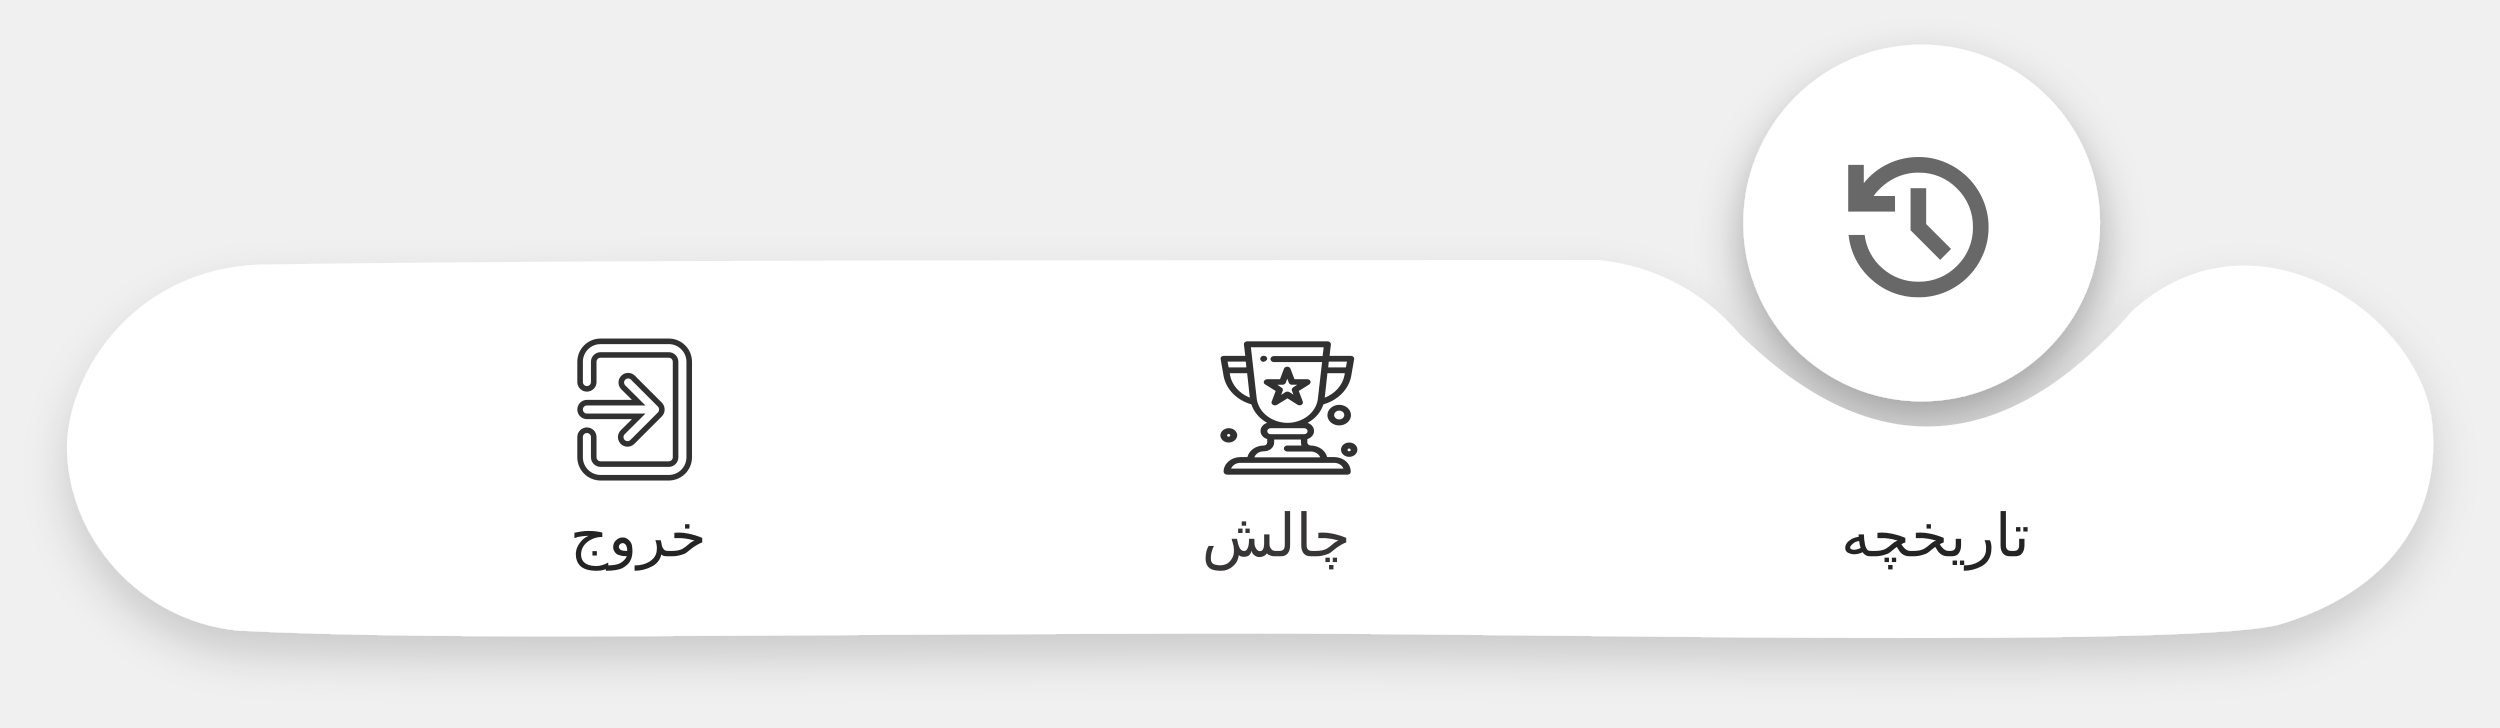
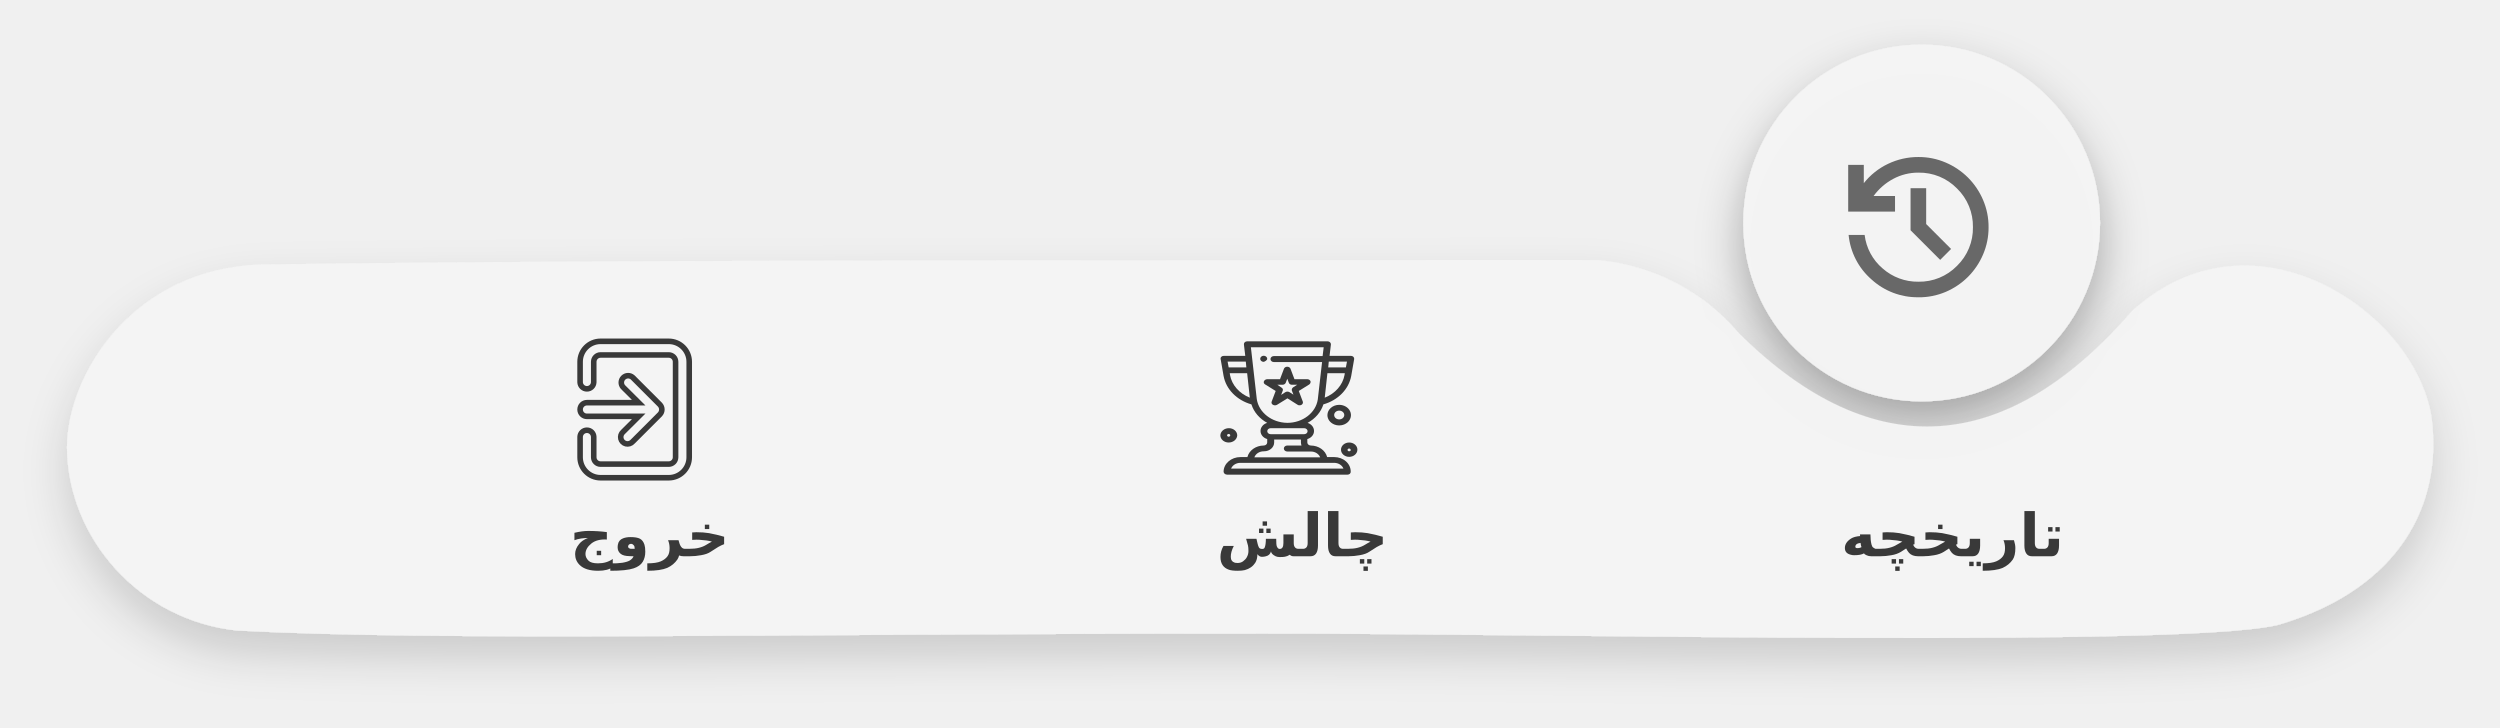
<svg xmlns="http://www.w3.org/2000/svg" style="width:100%;" height="97.835" viewBox="0 0 336.311 97.835">
+   <style>
+ @font-face {
+   font-family: 'PEYDA-BLACK';
+   src: url('../fonts/peyda/PEYDA-BLACK.TTF');
+ }
+ text
+ {
+ font-weight: bolder;
+ }
+ </style>
  <defs>
    <filter id="Rectangle_17324" x="225.512" y="0" width="66" height="66" filterUnits="userSpaceOnUse">
      <feOffset dy="3" input="SourceAlpha" />
      <feGaussianBlur stdDeviation="3" result="blur" />
      <feFlood flood-opacity="0.322" />
      <feComposite operator="in" in2="blur" />
      <feComposite in="SourceGraphic" />
    </filter>
    <filter id="Path_4145" x="0" y="28.994" width="336.331" height="68.84" filterUnits="userSpaceOnUse">
      <feOffset dy="3" input="SourceAlpha" />
      <feGaussianBlur stdDeviation="3" result="blur-2" />
      <feFlood flood-opacity="0.161" />
      <feComposite operator="in" in2="blur-2" />
      <feComposite in="SourceGraphic" />
    </filter>
  </defs>
  <g id="Group_1298" data-name="Group 1298" transform="translate(-1.498 -513.001)">
    <g transform="matrix(1, 0, 0, 1, 1.5, 513)" filter="url(#Rectangle_17324)">
-       <rect id="Rectangle_17324-2" data-name="Rectangle 17324" width="48" height="48" rx="24" transform="translate(234.51 6)" fill="#fff" />
+       <rect id="Rectangle_17324-2" data-name="Rectangle 17324" width="48" height="48" rx="24" transform="translate(234.51 6)" fill="#f3f3f3f7" />
    </g>
    <g transform="matrix(1, 0, 0, 1, 1.5, 513)" filter="url(#Path_4145)">
-       <path id="Path_4145-2" data-name="Path 4145" d="M164.183,4.981c13.687,0,34.578-.021,49.482-.021a28.242,28.242,0,0,1,19.025,9.88c18.141,17.9,36.032,16.342,52.944-3.087,16.194-14.609,37.87.054,40.184,14.224,1.643,12.01-4.492,23.029-19.856,27.823-9.167,3.437-98.284,1.4-137.075,1.4-65.361,0-110.03,1.068-138.239-.4C17.433,53.4,7.834,42.283,7.745,30.14c.089-10.062,9.079-24.113,26.19-24.58C60.26,5.16,101.935,4.981,164.183,4.981Z" transform="translate(1.26 30.03)" fill="#fff" />
+       <path id="Path_4145-2" data-name="Path 4145" d="M164.183,4.981c13.687,0,34.578-.021,49.482-.021a28.242,28.242,0,0,1,19.025,9.88c18.141,17.9,36.032,16.342,52.944-3.087,16.194-14.609,37.87.054,40.184,14.224,1.643,12.01-4.492,23.029-19.856,27.823-9.167,3.437-98.284,1.4-137.075,1.4-65.361,0-110.03,1.068-138.239-.4C17.433,53.4,7.834,42.283,7.745,30.14c.089-10.062,9.079-24.113,26.19-24.58C60.26,5.16,101.935,4.981,164.183,4.981Z" transform="translate(1.26 30.03)" fill="#f3f3f3f7" />
    </g>
-     <text id="چالش" transform="translate(158.164 587.831)" fill="#373535" font-size="8" font-family="'PEYDA-BLACK'" font-weight="500">
-       <tspan x="5" y="0">چالش</tspan>
+     <text id="چالش" transform="translate(158.164 587.831)" fill="#393939" font-size="8" font-family="'PEYDA-BLACK'" font-weight="500">
+       <tspan x="7" y="0">چالش</tspan>
    </text>
-     <text id="خروج" transform="translate(76.164 587.831)" fill="#242424" font-size="8" font-family="'PEYDA-BLACK'" font-weight="500">
+     <text id="خروج" transform="translate(76.164 587.831)" fill="#393939" font-size="8" font-family="'PEYDA-BLACK'" font-weight="500">
      <tspan x="2" y="0">خروج</tspan>
    </text>
-     <text id="تاریخچه" transform="translate(244.164 587.831)" fill="#242424" font-size="8" font-family="'PEYDA-BLACK'" font-weight="500">
+     <text id="تاریخچه" transform="translate(244.164 587.831)" fill="#393939" font-size="8" font-family="'PEYDA-BLACK'" font-weight="500">
      <tspan x="5" y="0">تاریخچه</tspan>
    </text>
    <path id="history_FILL0_wght400_GRAD0_opsz24" d="M129.438-821.125a9.166,9.166,0,0,1-6.3-2.395,9.1,9.1,0,0,1-3.081-5.986h2.155A7.011,7.011,0,0,0,124.633-825a7.119,7.119,0,0,0,4.811,1.783,7.082,7.082,0,0,0,5.2-2.137,7.081,7.081,0,0,0,2.137-5.2,7.083,7.083,0,0,0-2.137-5.2,7.082,7.082,0,0,0-5.2-2.137,7.08,7.08,0,0,0-3.382.838,7.8,7.8,0,0,0-2.648,2.307H126.3v2.1H120v-6.292h2.1v2.464a9.157,9.157,0,0,1,3.264-2.6,9.36,9.36,0,0,1,4.077-.917,9.131,9.131,0,0,1,3.684.747,9.6,9.6,0,0,1,2.993,2.019,9.6,9.6,0,0,1,2.019,2.993,9.131,9.131,0,0,1,.747,3.684,9.131,9.131,0,0,1-.747,3.684,9.6,9.6,0,0,1-2.019,2.993,9.591,9.591,0,0,1-2.993,2.019,9.13,9.13,0,0,1-3.684.732Zm2.937-5.029-3.985-3.984V-835.8h2.1v4.824l3.352,3.352Z" transform="translate(130.125 1374.115)" fill="#686868" />
    <g id="Group_1188" data-name="Group 1188" transform="translate(-123.681 237.968)">
      <g id="_335_Bubble_chat_comment" data-name="335, Bubble, chat, comment" transform="translate(203.216 320.95)">
-         <path id="Path_4146" data-name="Path 4146" d="M4,11.175a.918.918,0,0,0,.918.918h6.964l-2.11,2.1a.921.921,0,1,0,1.3,1.3l3.67-3.67a.949.949,0,0,0,0-1.3l-3.67-3.67a.921.921,0,0,0-1.3,1.3l2.11,2.1H4.918A.918.918,0,0,0,4,11.175ZM15.928,2H6.753A2.753,2.753,0,0,0,4,4.753V7.505a.918.918,0,0,0,1.835,0V4.753a.918.918,0,0,1,.918-.918h9.175a.917.917,0,0,1,.917.918V17.6a.917.917,0,0,1-.917.917H6.753a.918.918,0,0,1-.918-.917V14.845a.918.918,0,0,0-1.835,0V17.6A2.753,2.753,0,0,0,6.753,20.35h9.175A2.752,2.752,0,0,0,18.68,17.6V4.753A2.753,2.753,0,0,0,15.928,2Z" transform="translate(-4 -2)" fill="none" stroke="#313131" stroke-width="0.75" />
+         <path id="Path_4146" data-name="Path 4146" d="M4,11.175a.918.918,0,0,0,.918.918h6.964l-2.11,2.1a.921.921,0,1,0,1.3,1.3l3.67-3.67a.949.949,0,0,0,0-1.3l-3.67-3.67a.921.921,0,0,0-1.3,1.3l2.11,2.1H4.918A.918.918,0,0,0,4,11.175ZM15.928,2H6.753A2.753,2.753,0,0,0,4,4.753V7.505a.918.918,0,0,0,1.835,0V4.753a.918.918,0,0,1,.918-.918h9.175a.917.917,0,0,1,.917.918V17.6a.917.917,0,0,1-.917.917H6.753a.918.918,0,0,1-.918-.917V14.845a.918.918,0,0,0-1.835,0V17.6A2.753,2.753,0,0,0,6.753,20.35h9.175A2.752,2.752,0,0,0,18.68,17.6V4.753A2.753,2.753,0,0,0,15.928,2Z" transform="translate(-4 -2)" fill="none" stroke="#393939" stroke-width="0.75" />
      </g>
    </g>
    <g id="B71_Award_Cup_Winner" data-name="B71 ,Award ,Cup ,Winner" transform="translate(165.668 558.909)">
      <g id="Group_1160" data-name="Group 1160" transform="translate(-0.003 0.009)">
        <g id="Path_3114" data-name="Path 3114" transform="translate(-326.748 -157.209)" fill="none">
          <path d="M342.049,172.78h-.937a2.218,2.218,0,0,0-2.2-1.555.448.448,0,0,1-.468-.4v-.466a1.113,1.113,0,0,0,.036-2.177,4.385,4.385,0,0,0,2.124-2.487,5.075,5.075,0,0,0,3.744-3.824l.4-2.27a.348.348,0,0,0-.1-.3.464.464,0,0,0-.329-.13h-2.878l.18-1.524a.363.363,0,0,0-.109-.3.48.48,0,0,0-.323-.135H330.351a.464.464,0,0,0-.329.13.348.348,0,0,0-.1.3l.18,1.524h-2.88a.443.443,0,0,0-.339.122.329.329,0,0,0-.093.31l.4,2.27a5.075,5.075,0,0,0,3.744,3.824,4.385,4.385,0,0,0,2.124,2.487,1.108,1.108,0,0,0,0,2.176v.466a.448.448,0,0,1-.468.4,2.219,2.219,0,0,0-2.2,1.555h-.935a2.145,2.145,0,0,0-2.268,1.959.448.448,0,0,0,.468.4h16.2a.454.454,0,0,0,.32-.117.341.341,0,0,0,.112-.287,1.817,1.817,0,0,0-.646-1.389A2.389,2.389,0,0,0,342.049,172.78Zm-1.26-7.991.36-3.3h2.34l-.036.249a4.161,4.161,0,0,1-2.662,3.047Zm2.991-4.85-.144.777H341.26l.073-.777Zm-13.608,0,.072.777h-2.376l-.145-.777Zm-2.124,1.8-.036-.249h2.34l.36,3.3a4.161,4.161,0,0,1-2.666-3.047Zm3.6,3.234-.792-6.965h9.792l-.144,1.181h-6.551a.408.408,0,1,0,0,.808h6.48l-.577,5.037a3.994,3.994,0,0,1-4.1,3.14,4.045,4.045,0,0,1-4.1-3.2Zm6.372,3.918a.408.408,0,1,1,0,.808h-4.5a.408.408,0,1,1,0-.808ZM332.62,172a1.285,1.285,0,0,0,1.368-1.181v-.4h3.6v.4a1.607,1.607,0,0,0,.072.4h-1.908a.408.408,0,1,0,0,.808h3.165a1.321,1.321,0,0,1,1.26.777h-8.853a1.318,1.318,0,0,1,1.3-.807Zm-4.428,2.332a1.321,1.321,0,0,1,1.26-.777h12.6a1.321,1.321,0,0,1,1.26.777Z" stroke="none" />
-           <path d="M 343.864 175.143 C 343.86 175.143 343.856 175.143 343.852 175.143 L 327.651 175.143 C 327.396 175.14 327.189 174.961 327.183 174.738 C 327.198 173.653 328.209 172.78 329.451 172.78 L 330.386 172.78 C 330.614 171.877 331.525 171.232 332.583 171.225 C 332.838 171.223 333.045 171.044 333.051 170.821 L 333.051 170.355 C 332.514 170.2 332.151 169.761 332.151 169.267 C 332.151 168.773 332.514 168.334 333.051 168.179 C 332.012 167.611 331.254 166.723 330.927 165.691 C 328.957 165.131 327.511 163.654 327.183 161.867 L 326.787 159.597 C 326.761 159.487 326.796 159.372 326.88 159.287 C 326.965 159.202 327.09 159.157 327.219 159.165 L 330.099 159.165 L 329.919 157.641 C 329.902 157.532 329.94 157.422 330.022 157.339 C 330.105 157.256 330.224 157.209 330.35 157.209 C 330.35 157.209 330.351 157.209 330.351 157.209 L 341.187 157.209 C 341.311 157.213 341.428 157.262 341.51 157.344 C 341.591 157.426 341.631 157.533 341.619 157.641 L 341.439 159.165 L 344.317 159.165 C 344.441 159.164 344.563 159.212 344.646 159.295 C 344.729 159.378 344.766 159.488 344.749 159.597 L 344.353 161.867 C 344.025 163.654 342.579 165.131 340.609 165.691 C 340.282 166.723 339.524 167.611 338.485 168.179 C 339.007 168.346 339.352 168.782 339.349 169.267 C 339.351 169.762 338.988 170.202 338.449 170.356 L 338.449 170.822 C 338.455 171.045 338.662 171.223 338.917 171.226 C 339.974 171.233 340.886 171.878 341.113 172.78 L 342.049 172.78 C 342.056 172.78 342.062 172.78 342.069 172.78 C 342.657 172.78 343.222 172.985 343.637 173.349 C 344.058 173.718 344.291 174.218 344.284 174.738 C 344.295 174.844 344.255 174.948 344.172 175.026 C 344.092 175.1 343.98 175.143 343.864 175.143 Z M 343.309 174.334 C 343.125 173.865 342.618 173.553 342.049 173.556 L 329.452 173.556 C 329.448 173.556 329.444 173.556 329.439 173.556 C 328.877 173.556 328.376 173.868 328.192 174.334 L 343.309 174.334 Z M 332.582 172.003 C 332.007 172.003 331.497 172.329 331.324 172.81 L 340.176 172.81 C 339.991 172.341 339.485 172.028 338.916 172.033 L 335.751 172.033 C 335.496 172.033 335.289 171.852 335.289 171.629 C 335.289 171.405 335.496 171.224 335.751 171.224 L 337.659 171.224 C 337.618 171.093 337.594 170.957 337.587 170.82 L 337.587 170.416 L 333.988 170.416 L 333.988 170.82 C 333.983 171.474 333.375 172.002 332.628 172.002 C 332.625 172.002 332.622 172.002 332.62 172.002 L 332.619 172.003 C 332.606 172.003 332.594 172.003 332.582 172.003 Z M 333.52 168.893 C 333.265 168.893 333.057 169.074 333.057 169.297 C 333.057 169.52 333.265 169.701 333.52 169.701 L 338.02 169.701 C 338.276 169.701 338.483 169.52 338.483 169.297 C 338.483 169.074 338.276 168.893 338.02 168.893 L 333.52 168.893 Z M 330.856 158.009 L 331.648 164.975 L 331.648 164.976 C 331.917 166.784 333.663 168.147 335.75 168.176 C 335.751 168.176 335.751 168.176 335.752 168.176 C 337.827 168.176 339.581 166.833 339.855 165.036 L 340.432 159.999 L 333.952 159.999 C 333.697 159.999 333.49 159.818 333.49 159.595 C 333.49 159.372 333.697 159.191 333.952 159.191 L 340.504 159.191 L 340.648 158.009 L 330.856 158.009 Z M 341.15 161.494 L 340.79 164.789 L 340.791 164.789 C 342.209 164.23 343.209 163.085 343.454 161.742 L 343.49 161.494 L 341.15 161.494 Z M 328.047 161.741 C 328.292 163.084 329.294 164.229 330.713 164.788 L 330.352 161.492 L 328.012 161.492 L 328.049 161.741 L 328.047 161.741 Z M 341.333 159.94 L 341.26 160.717 L 343.637 160.717 L 343.781 159.94 L 341.333 159.94 Z M 330.244 160.717 L 330.173 159.94 L 327.723 159.94 L 327.868 160.717 L 330.244 160.717 Z" stroke="none" fill="#313131" />
+           <path d="M 343.864 175.143 C 343.86 175.143 343.856 175.143 343.852 175.143 L 327.651 175.143 C 327.396 175.14 327.189 174.961 327.183 174.738 C 327.198 173.653 328.209 172.78 329.451 172.78 L 330.386 172.78 C 330.614 171.877 331.525 171.232 332.583 171.225 C 332.838 171.223 333.045 171.044 333.051 170.821 L 333.051 170.355 C 332.514 170.2 332.151 169.761 332.151 169.267 C 332.151 168.773 332.514 168.334 333.051 168.179 C 332.012 167.611 331.254 166.723 330.927 165.691 C 328.957 165.131 327.511 163.654 327.183 161.867 L 326.787 159.597 C 326.761 159.487 326.796 159.372 326.88 159.287 C 326.965 159.202 327.09 159.157 327.219 159.165 L 330.099 159.165 L 329.919 157.641 C 329.902 157.532 329.94 157.422 330.022 157.339 C 330.105 157.256 330.224 157.209 330.35 157.209 C 330.35 157.209 330.351 157.209 330.351 157.209 L 341.187 157.209 C 341.311 157.213 341.428 157.262 341.51 157.344 C 341.591 157.426 341.631 157.533 341.619 157.641 L 341.439 159.165 L 344.317 159.165 C 344.441 159.164 344.563 159.212 344.646 159.295 C 344.729 159.378 344.766 159.488 344.749 159.597 L 344.353 161.867 C 344.025 163.654 342.579 165.131 340.609 165.691 C 340.282 166.723 339.524 167.611 338.485 168.179 C 339.007 168.346 339.352 168.782 339.349 169.267 C 339.351 169.762 338.988 170.202 338.449 170.356 L 338.449 170.822 C 338.455 171.045 338.662 171.223 338.917 171.226 C 339.974 171.233 340.886 171.878 341.113 172.78 L 342.049 172.78 C 342.056 172.78 342.062 172.78 342.069 172.78 C 342.657 172.78 343.222 172.985 343.637 173.349 C 344.058 173.718 344.291 174.218 344.284 174.738 C 344.295 174.844 344.255 174.948 344.172 175.026 C 344.092 175.1 343.98 175.143 343.864 175.143 Z M 343.309 174.334 C 343.125 173.865 342.618 173.553 342.049 173.556 L 329.452 173.556 C 329.448 173.556 329.444 173.556 329.439 173.556 C 328.877 173.556 328.376 173.868 328.192 174.334 L 343.309 174.334 Z M 332.582 172.003 C 332.007 172.003 331.497 172.329 331.324 172.81 L 340.176 172.81 C 339.991 172.341 339.485 172.028 338.916 172.033 L 335.751 172.033 C 335.496 172.033 335.289 171.852 335.289 171.629 C 335.289 171.405 335.496 171.224 335.751 171.224 L 337.659 171.224 C 337.618 171.093 337.594 170.957 337.587 170.82 L 337.587 170.416 L 333.988 170.416 L 333.988 170.82 C 333.983 171.474 333.375 172.002 332.628 172.002 C 332.625 172.002 332.622 172.002 332.62 172.002 L 332.619 172.003 C 332.606 172.003 332.594 172.003 332.582 172.003 Z M 333.52 168.893 C 333.265 168.893 333.057 169.074 333.057 169.297 C 333.057 169.52 333.265 169.701 333.52 169.701 L 338.02 169.701 C 338.276 169.701 338.483 169.52 338.483 169.297 C 338.483 169.074 338.276 168.893 338.02 168.893 L 333.52 168.893 Z M 330.856 158.009 L 331.648 164.975 L 331.648 164.976 C 331.917 166.784 333.663 168.147 335.75 168.176 C 335.751 168.176 335.751 168.176 335.752 168.176 C 337.827 168.176 339.581 166.833 339.855 165.036 L 340.432 159.999 L 333.952 159.999 C 333.697 159.999 333.49 159.818 333.49 159.595 C 333.49 159.372 333.697 159.191 333.952 159.191 L 340.504 159.191 L 340.648 158.009 L 330.856 158.009 Z M 341.15 161.494 L 340.79 164.789 L 340.791 164.789 C 342.209 164.23 343.209 163.085 343.454 161.742 L 343.49 161.494 L 341.15 161.494 Z M 328.047 161.741 C 328.292 163.084 329.294 164.229 330.713 164.788 L 330.352 161.492 L 328.012 161.492 L 328.049 161.741 L 328.047 161.741 Z M 341.333 159.94 L 341.26 160.717 L 343.637 160.717 L 343.781 159.94 L 341.333 159.94 Z M 330.244 160.717 L 330.173 159.94 L 327.723 159.94 L 327.868 160.717 L 330.244 160.717 Z" stroke="none" fill="#393939" />
        </g>
        <g id="Path_3115" data-name="Path 3115" transform="translate(-326.707 -183.116)" fill="none">
          <path d="M328.978,195.764a1.054,1.054,0,0,0-1.116-.964,1.09,1.09,0,0,0-1.154.964,1.054,1.054,0,0,0,1.116.964,1.09,1.09,0,0,0,1.154-.964Zm-1.368,0a.19.19,0,0,1,.132-.176.239.239,0,0,1,.236.04.172.172,0,0,1,.048.206.224.224,0,0,1-.417-.07Z" stroke="none" />
-           <path d="M 327.853 194.8 C 327.856 194.8 327.859 194.8 327.862 194.8 C 328.473 194.8 328.971 195.23 328.978 195.764 L 328.978 195.764 C 328.954 196.302 328.448 196.728 327.832 196.728 C 327.829 196.728 327.825 196.728 327.822 196.728 C 327.211 196.728 326.714 196.298 326.707 195.764 C 326.73 195.225 327.237 194.8 327.853 194.8 Z M 327.826 195.95 C 327.913 195.95 327.992 195.904 328.026 195.833 C 328.059 195.763 328.04 195.681 327.978 195.627 C 327.915 195.574 327.822 195.558 327.741 195.588 C 327.661 195.618 327.609 195.687 327.61 195.764 L 327.608 195.764 C 327.617 195.865 327.71 195.945 327.826 195.95 Z" stroke="none" fill="#313131" />
+           <path d="M 327.853 194.8 C 327.856 194.8 327.859 194.8 327.862 194.8 C 328.473 194.8 328.971 195.23 328.978 195.764 L 328.978 195.764 C 328.954 196.302 328.448 196.728 327.832 196.728 C 327.829 196.728 327.825 196.728 327.822 196.728 C 327.211 196.728 326.714 196.298 326.707 195.764 C 326.73 195.225 327.237 194.8 327.853 194.8 Z M 327.826 195.95 C 327.913 195.95 327.992 195.904 328.026 195.833 C 328.059 195.763 328.04 195.681 327.978 195.627 C 327.915 195.574 327.822 195.558 327.741 195.588 C 327.661 195.618 327.609 195.687 327.61 195.764 L 327.608 195.764 C 327.617 195.865 327.71 195.945 327.826 195.95 Z" stroke="none" fill="#393939" />
        </g>
        <g id="Path_3116" data-name="Path 3116" transform="translate(-356.034 -187.388)" fill="none">
          <path d="M373.353,201a.973.973,0,1,0,1.116.964.9.9,0,0,0-.325-.688A1.182,1.182,0,0,0,373.353,201Zm0,1.181a.188.188,0,1,1,.216-.187C373.605,202.088,373.5,202.181,373.353,202.181Z" stroke="none" />
-           <path d="M 373.376 201 C 373.664 201 373.94 201.099 374.145 201.276 C 374.355 201.457 374.472 201.705 374.469 201.964 C 374.469 202.495 373.978 202.925 373.37 202.928 C 373.369 202.928 373.368 202.928 373.366 202.928 C 372.761 202.928 372.268 202.501 372.263 201.971 C 372.258 201.441 372.745 201.006 373.353 201 C 373.361 201 373.368 201 373.376 201 Z M 373.353 202.181 C 373.496 202.181 373.605 202.088 373.569 201.995 C 373.569 201.892 373.474 201.809 373.356 201.808 C 373.356 201.808 373.356 201.808 373.355 201.808 C 373.238 201.808 373.143 201.891 373.142 201.993 C 373.141 202.096 373.235 202.18 373.353 202.181 Z" stroke="none" fill="#313131" />
+           <path d="M 373.376 201 C 373.664 201 373.94 201.099 374.145 201.276 C 374.355 201.457 374.472 201.705 374.469 201.964 C 374.469 202.495 373.978 202.925 373.37 202.928 C 373.369 202.928 373.368 202.928 373.366 202.928 C 372.761 202.928 372.268 202.501 372.263 201.971 C 372.258 201.441 372.745 201.006 373.353 201 C 373.361 201 373.368 201 373.376 201 Z M 373.353 202.181 C 373.496 202.181 373.605 202.088 373.569 201.995 C 373.569 201.892 373.474 201.809 373.356 201.808 C 373.356 201.808 373.356 201.808 373.355 201.808 C 373.238 201.808 373.143 201.891 373.142 201.993 C 373.141 202.096 373.235 202.18 373.353 202.181 Z" stroke="none" fill="#393939" />
        </g>
        <g id="Path_3117" data-name="Path 3117" transform="translate(-352.772 -176.156)" fill="none">
          <path d="M367.174,186.069a1.391,1.391,0,0,0,.966,1.289,1.756,1.756,0,0,0,1.732-.29,1.26,1.26,0,0,0,.351-1.51,1.6,1.6,0,0,0-1.465-.858A1.5,1.5,0,0,0,367.174,186.069Zm2.268,0a.559.559,0,0,1-.2.419.733.733,0,0,1-.482.171.6.6,0,1,1,0-1.181.734.734,0,0,1,.482.171.559.559,0,0,1,.2.419Z" stroke="none" />
-           <path d="M 368.758 184.7 C 369.4 184.7 369.979 185.039 370.223 185.558 C 370.467 186.077 370.328 186.673 369.872 187.068 C 369.415 187.462 368.731 187.577 368.14 187.358 C 367.548 187.139 367.167 186.63 367.174 186.069 C 367.186 185.311 367.891 184.702 368.758 184.7 Z M 369.442 186.069 C 369.441 185.911 369.369 185.76 369.24 185.649 C 369.112 185.539 368.936 185.476 368.758 185.478 C 368.384 185.478 368.082 185.742 368.082 186.069 C 368.082 186.395 368.384 186.659 368.758 186.659 C 368.941 186.661 369.112 186.599 369.24 186.488 C 369.369 186.377 369.441 186.226 369.442 186.069 C 369.442 186.069 369.442 186.069 369.442 186.069 L 369.442 186.069 Z" stroke="none" fill="#313131" />
+           <path d="M 368.758 184.7 C 369.4 184.7 369.979 185.039 370.223 185.558 C 370.467 186.077 370.328 186.673 369.872 187.068 C 369.415 187.462 368.731 187.577 368.14 187.358 C 367.548 187.139 367.167 186.63 367.174 186.069 C 367.186 185.311 367.891 184.702 368.758 184.7 Z M 369.442 186.069 C 369.441 185.911 369.369 185.76 369.24 185.649 C 369.112 185.539 368.936 185.476 368.758 185.478 C 368.384 185.478 368.082 185.742 368.082 186.069 C 368.082 186.395 368.384 186.659 368.758 186.659 C 368.941 186.661 369.112 186.599 369.24 186.488 C 369.369 186.377 369.441 186.226 369.442 186.069 C 369.442 186.069 369.442 186.069 369.442 186.069 L 369.442 186.069 Z" stroke="none" fill="#393939" />
        </g>
        <g id="Path_3118" data-name="Path 3118" transform="translate(-337.277 -164.787)" fill="none">
          <path d="M347.684,173.331a.382.382,0,0,0,.252.062.466.466,0,0,0,.362-.152.346.346,0,0,0,.07-.346l-.54-1.431,1.4-.871a.425.425,0,0,0,.18-.432.461.461,0,0,0-.432-.279h-1.731l-.54-1.431a.5.5,0,0,0-.864,0l-.54,1.431h-1.731a.5.5,0,0,0-.432.279.336.336,0,0,0,.18.432l1.4.871-.54,1.431a.336.336,0,0,0,.18.432.555.555,0,0,0,.54,0l1.4-.871Zm-2.232-1.337.216-.56a.336.336,0,0,0-.18-.432l-.54-.373h.684a.474.474,0,0,0,.432-.249l.216-.56.216.56a.438.438,0,0,0,.432.249h.684l-.54.342a.424.424,0,0,0-.18.432l.216.56-.54-.342a.555.555,0,0,0-.54,0Z" stroke="none" />
-           <path d="M 344.63 173.398 C 344.536 173.398 344.442 173.374 344.36 173.328 C 344.187 173.241 344.111 173.058 344.18 172.895 L 344.72 171.465 L 343.318 170.594 C 343.146 170.507 343.07 170.325 343.139 170.161 C 343.209 170.003 343.377 169.895 343.571 169.882 L 345.302 169.882 L 345.842 168.451 C 345.916 168.3 346.086 168.202 346.274 168.202 C 346.462 168.202 346.632 168.3 346.706 168.451 L 347.246 169.882 L 348.978 169.882 C 349.175 169.885 349.348 169.998 349.41 170.161 C 349.444 170.323 349.375 170.489 349.23 170.594 L 347.828 171.465 L 348.368 172.895 C 348.41 173.014 348.384 173.142 348.298 173.241 C 348.213 173.34 348.078 173.396 347.936 173.393 C 347.846 173.402 347.756 173.38 347.684 173.331 L 346.301 172.457 L 344.9 173.327 C 344.818 173.374 344.724 173.398 344.63 173.398 Z M 344.948 170.629 L 345.488 171.002 C 345.661 171.089 345.737 171.271 345.668 171.434 L 345.452 171.994 L 346.029 171.621 C 346.193 171.528 346.405 171.527 346.569 171.621 L 347.109 171.963 L 346.893 171.403 C 346.859 171.242 346.928 171.076 347.073 170.971 L 347.613 170.629 L 346.929 170.629 C 346.738 170.638 346.562 170.538 346.497 170.38 L 346.281 169.821 L 346.065 170.38 C 345.991 170.532 345.822 170.631 345.633 170.629 L 344.948 170.629 Z" stroke="none" fill="#313131" />
+           <path d="M 344.63 173.398 C 344.536 173.398 344.442 173.374 344.36 173.328 C 344.187 173.241 344.111 173.058 344.18 172.895 L 344.72 171.465 L 343.318 170.594 C 343.146 170.507 343.07 170.325 343.139 170.161 C 343.209 170.003 343.377 169.895 343.571 169.882 L 345.302 169.882 L 345.842 168.451 C 345.916 168.3 346.086 168.202 346.274 168.202 C 346.462 168.202 346.632 168.3 346.706 168.451 L 347.246 169.882 L 348.978 169.882 C 349.175 169.885 349.348 169.998 349.41 170.161 C 349.444 170.323 349.375 170.489 349.23 170.594 L 347.828 171.465 L 348.368 172.895 C 348.41 173.014 348.384 173.142 348.298 173.241 C 348.213 173.34 348.078 173.396 347.936 173.393 C 347.846 173.402 347.756 173.38 347.684 173.331 L 346.301 172.457 L 344.9 173.327 C 344.818 173.374 344.724 173.398 344.63 173.398 Z M 344.948 170.629 L 345.488 171.002 C 345.661 171.089 345.737 171.271 345.668 171.434 L 345.452 171.994 L 346.029 171.621 C 346.193 171.528 346.405 171.527 346.569 171.621 L 347.109 171.963 L 346.893 171.403 C 346.859 171.242 346.928 171.076 347.073 170.971 L 347.613 170.629 L 346.929 170.629 C 346.738 170.638 346.562 170.538 346.497 170.38 L 346.281 169.821 L 346.065 170.38 C 345.991 170.532 345.822 170.631 345.633 170.629 L 344.948 170.629 Z" stroke="none" fill="#393939" />
        </g>
        <g id="Path_3119" data-name="Path 3119" transform="translate(-336.416 -161.544)" fill="none">
          <path d="M342.719,163.9a.411.411,0,0,0-.285-.382.519.519,0,0,0-.512.085.373.373,0,0,0-.1.447.473.473,0,0,0,.433.254C342.395,164.273,342.719,164.087,342.719,163.9Z" stroke="none" />
-           <path d="M 342.25 164.304 C 342.06 164.304 341.889 164.204 341.817 164.051 C 341.745 163.897 341.786 163.721 341.921 163.604 C 342.056 163.487 342.259 163.454 342.434 163.519 C 342.608 163.584 342.721 163.734 342.719 163.9 C 342.719 164.087 342.395 164.273 342.25 164.304 Z" stroke="none" fill="#313131" />
+           <path d="M 342.25 164.304 C 342.06 164.304 341.889 164.204 341.817 164.051 C 341.745 163.897 341.786 163.721 341.921 163.604 C 342.056 163.487 342.259 163.454 342.434 163.519 C 342.608 163.584 342.721 163.734 342.719 163.9 C 342.719 164.087 342.395 164.273 342.25 164.304 Z" stroke="none" fill="#393939" />
        </g>
      </g>
    </g>
  </g>
</svg>
